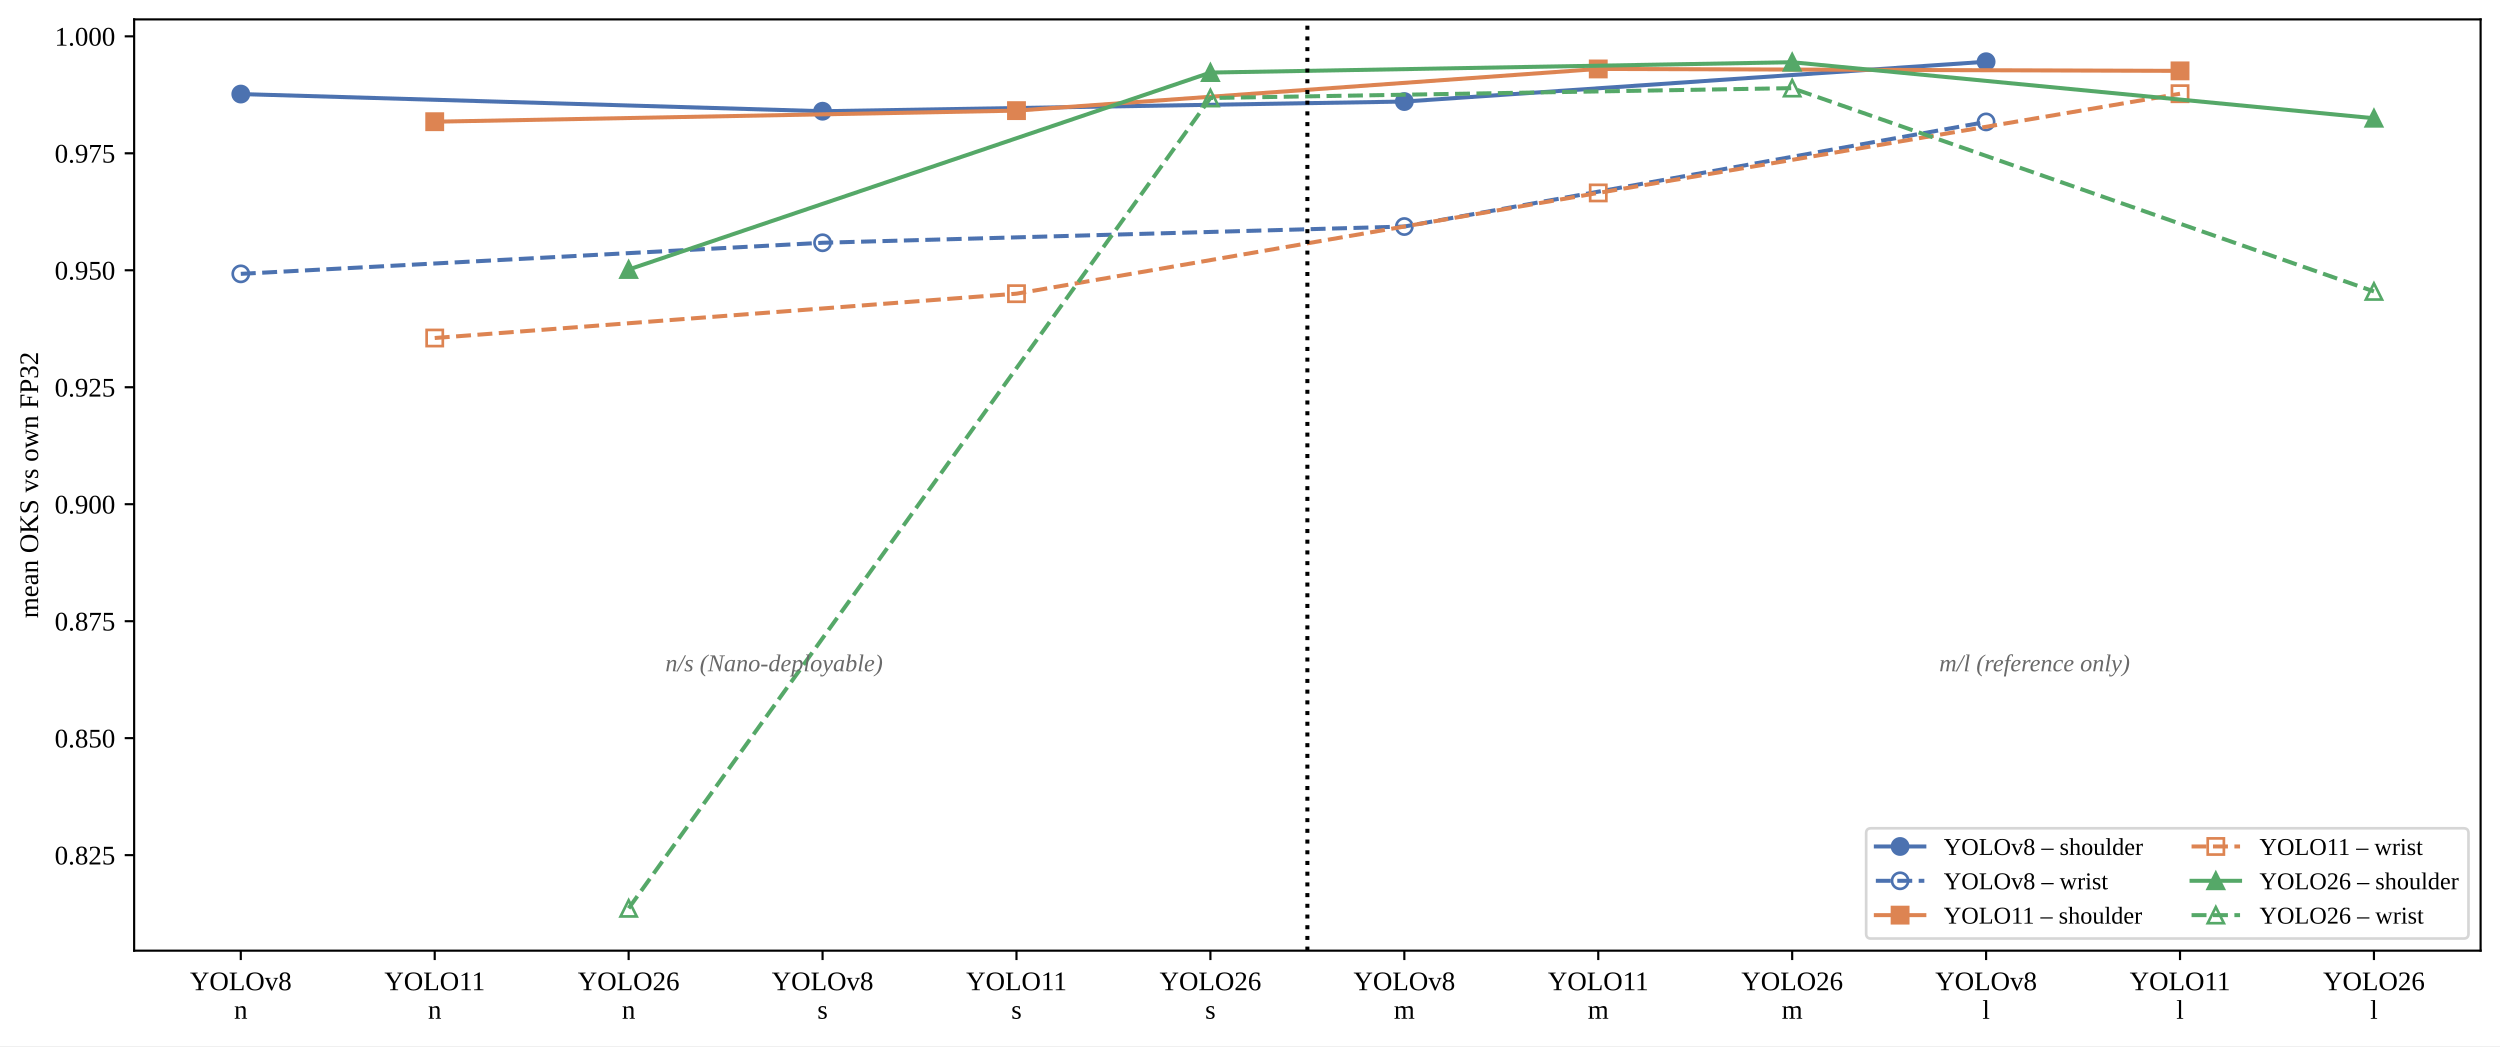
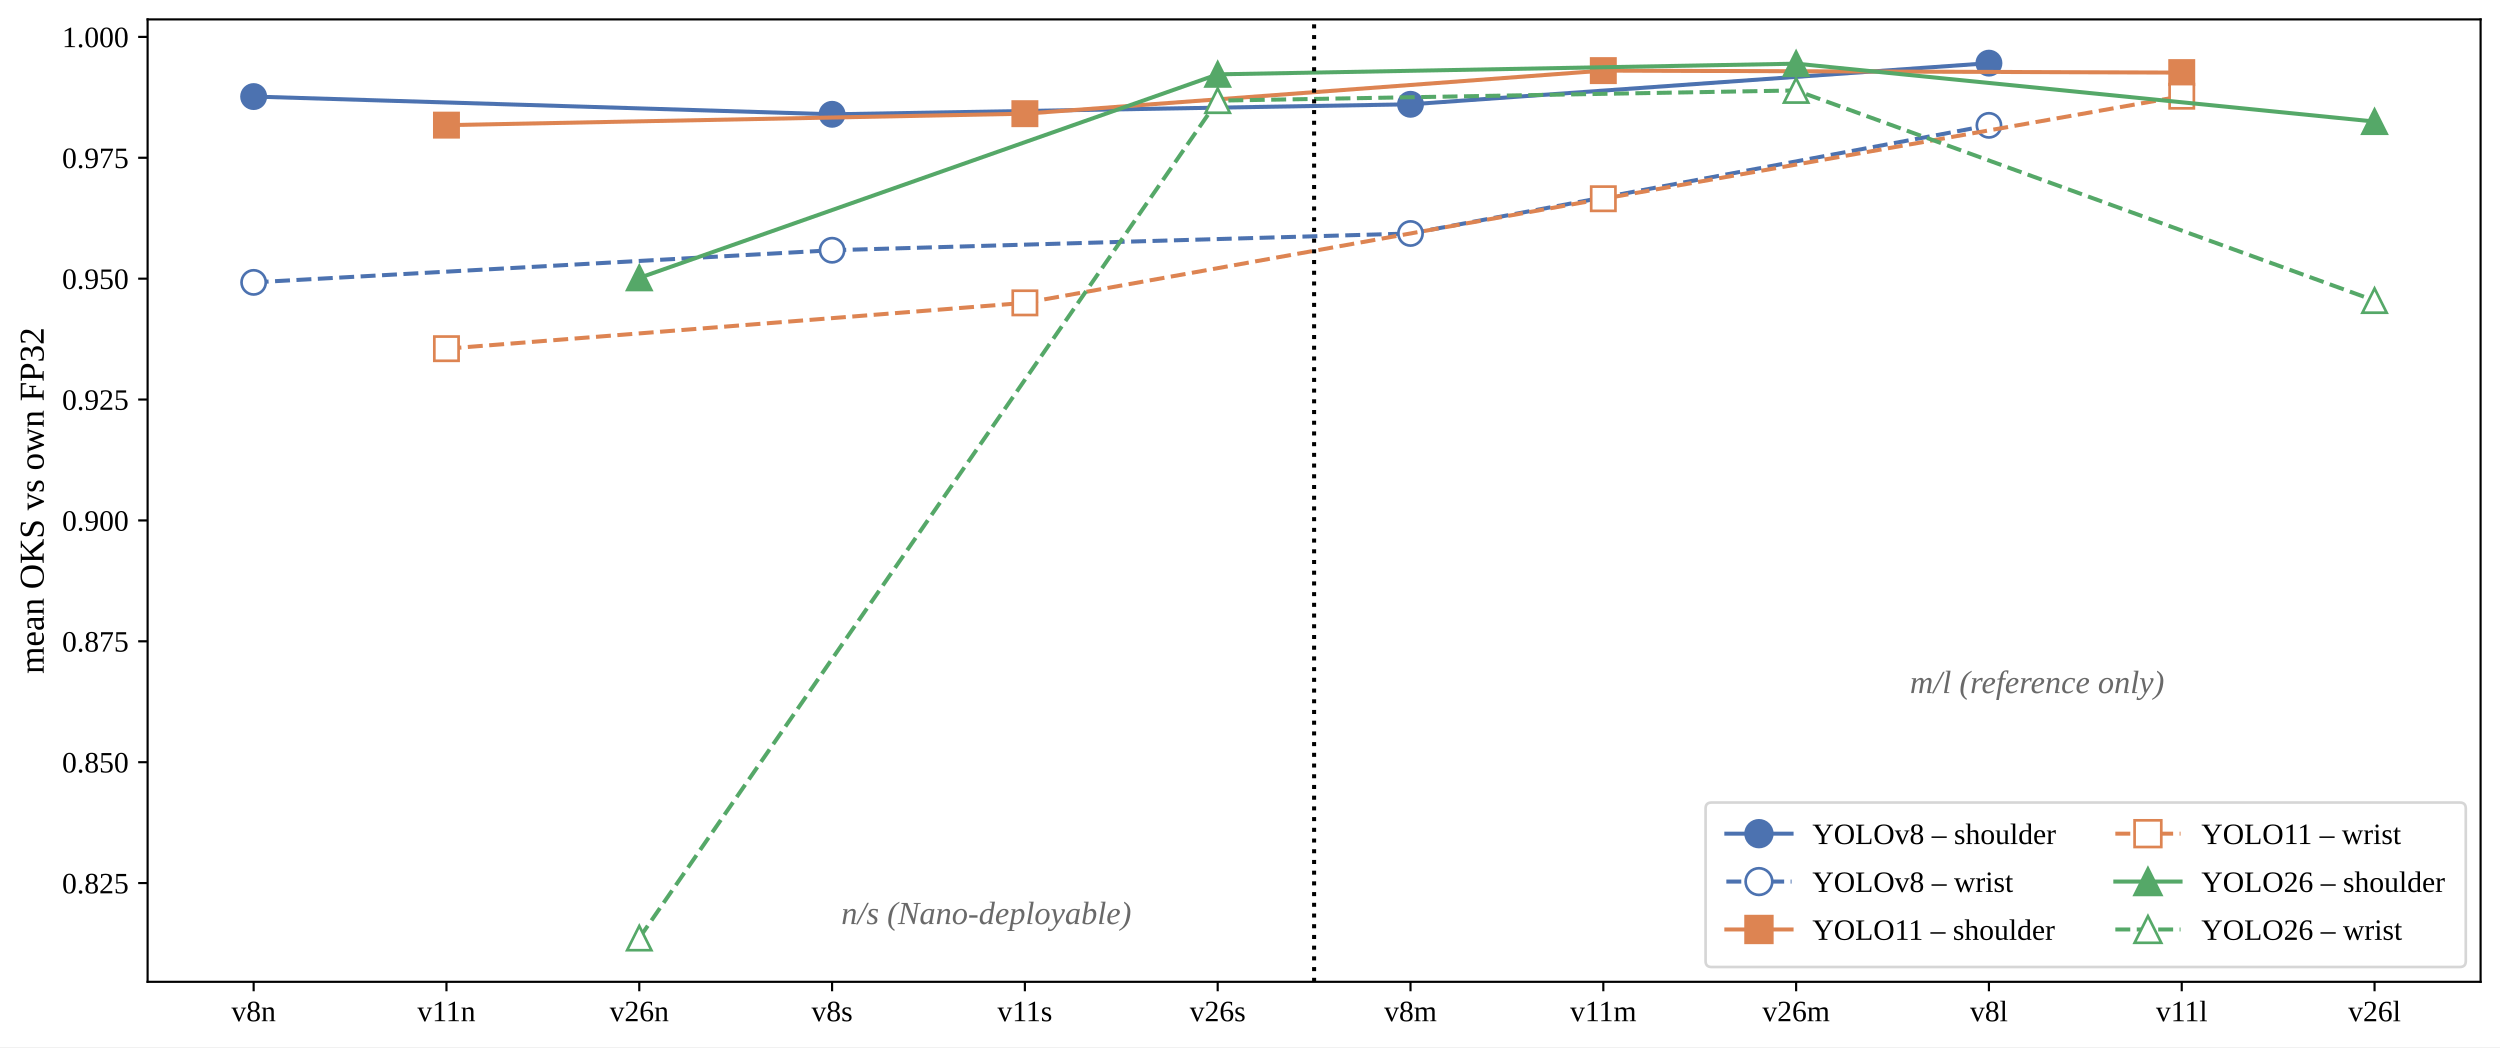
- <svg xmlns="http://www.w3.org/2000/svg" xmlns:xlink="http://www.w3.org/1999/xlink" width="927.994pt" height="388.277pt" viewBox="0 0 927.994 388.277" version="1.1">
+ <svg xmlns="http://www.w3.org/2000/svg" xmlns:xlink="http://www.w3.org/1999/xlink" width="927.63pt" height="388.518pt" viewBox="0 0 927.63 388.518" version="1.1">
  <defs>
    <style type="text/css">*{stroke-linejoin: round; stroke-linecap: butt}</style>
  </defs>
  <g id="figure_1">
    <g id="patch_1">
-       <path d="M 0 388.277  L 927.994 388.277  L 927.994 0  L 0 0  z " style="fill: #ffffff" />
+       <path d="M 0 388.518  L 927.63 388.518  L 927.63 0  L 0 0  z " style="fill: #ffffff" />
    </g>
    <g id="axes_1">
      <g id="patch_2">
-         <path d="M 49.792 352.886  L 920.794 352.886  L 920.794 7.2  L 49.792 7.2  z " style="fill: #ffffff" />
+         <path d="M 54.769 364.306  L 920.43 364.306  L 920.43 7.2  L 54.769 7.2  z " style="fill: #ffffff" />
      </g>
      <g id="matplotlib.axis_1">
        <g id="xtick_1">
          <g id="line2d_1">
            <defs>
-               <path id="mbd50eefbbc" d="M 0 0  L 0 3.5  " style="stroke: #000000; stroke-width: 0.8" />
+               <path id="m5d471b93d1" d="M 0 0  L 0 3.5  " style="stroke: #000000; stroke-width: 0.8" />
            </defs>
            <g>
-               <use xlink:href="#mbd50eefbbc" x="89.383" y="352.886" style="stroke: #000000; stroke-width: 0.8" />
+               <use xlink:href="#m5d471b93d1" x="94.118" y="364.306" style="stroke: #000000; stroke-width: 0.8" />
            </g>
          </g>
          <g id="text_1">
-             <text style="font-size: 10px; font-family: 'Times New Roman'" transform="translate(70.49607 367.5687)">YOLOv8</text>
-             <text style="font-size: 10px; font-family: 'Times New Roman'" transform="translate(86.88279 378.1595)">n</text>
+             <text style="font-size: 11px; font-family: 'Times New Roman'; text-anchor: middle" x="94.118" y="378.933" transform="rotate(-0 94.11755 378.9329)">v8n</text>
          </g>
        </g>
        <g id="xtick_2">
          <g id="line2d_2">
            <g>
-               <use xlink:href="#mbd50eefbbc" x="161.366" y="352.886" style="stroke: #000000; stroke-width: 0.8" />
+               <use xlink:href="#m5d471b93d1" x="165.66" y="364.306" style="stroke: #000000; stroke-width: 0.8" />
            </g>
          </g>
          <g id="text_2">
-             <text style="font-size: 10px; font-family: 'Times New Roman'" transform="translate(142.6648 367.5687)">YOLO11</text>
-             <text style="font-size: 10px; font-family: 'Times New Roman'" transform="translate(158.8664 378.1595)">n</text>
+             <text style="font-size: 11px; font-family: 'Times New Roman'; text-anchor: middle" x="165.66" y="378.933" transform="rotate(-0 165.6598 378.9329)">v11n</text>
          </g>
        </g>
        <g id="xtick_3">
          <g id="line2d_3">
            <g>
-               <use xlink:href="#mbd50eefbbc" x="233.35" y="352.886" style="stroke: #000000; stroke-width: 0.8" />
+               <use xlink:href="#m5d471b93d1" x="237.202" y="364.306" style="stroke: #000000; stroke-width: 0.8" />
            </g>
          </g>
          <g id="text_3">
-             <text style="font-size: 10px; font-family: 'Times New Roman'" transform="translate(214.4633 367.5687)">YOLO26</text>
-             <text style="font-size: 10px; font-family: 'Times New Roman'" transform="translate(230.85 378.1595)">n</text>
+             <text style="font-size: 11px; font-family: 'Times New Roman'; text-anchor: middle" x="237.202" y="378.933" transform="rotate(-0 237.202 378.9329)">v26n</text>
          </g>
        </g>
        <g id="xtick_4">
          <g id="line2d_4">
            <g>
-               <use xlink:href="#mbd50eefbbc" x="305.334" y="352.886" style="stroke: #000000; stroke-width: 0.8" />
+               <use xlink:href="#m5d471b93d1" x="308.744" y="364.306" style="stroke: #000000; stroke-width: 0.8" />
            </g>
          </g>
          <g id="text_4">
-             <text style="font-size: 10px; font-family: 'Times New Roman'" transform="translate(286.4469 367.5687)">YOLOv8</text>
-             <text style="font-size: 10px; font-family: 'Times New Roman'" transform="translate(303.3876 378.1595)">s</text>
+             <text style="font-size: 11px; font-family: 'Times New Roman'; text-anchor: middle" x="308.744" y="378.933" transform="rotate(-0 308.7442 378.9329)">v8s</text>
          </g>
        </g>
        <g id="xtick_5">
          <g id="line2d_5">
            <g>
-               <use xlink:href="#mbd50eefbbc" x="377.317" y="352.886" style="stroke: #000000; stroke-width: 0.8" />
+               <use xlink:href="#m5d471b93d1" x="380.286" y="364.306" style="stroke: #000000; stroke-width: 0.8" />
            </g>
          </g>
          <g id="text_5">
-             <text style="font-size: 10px; font-family: 'Times New Roman'" transform="translate(358.6157 367.5687)">YOLO11</text>
-             <text style="font-size: 10px; font-family: 'Times New Roman'" transform="translate(375.3712 378.1595)">s</text>
+             <text style="font-size: 11px; font-family: 'Times New Roman'; text-anchor: middle" x="380.286" y="378.933" transform="rotate(-0 380.2864 378.9329)">v11s</text>
          </g>
        </g>
        <g id="xtick_6">
          <g id="line2d_6">
            <g>
-               <use xlink:href="#mbd50eefbbc" x="449.301" y="352.886" style="stroke: #000000; stroke-width: 0.8" />
+               <use xlink:href="#m5d471b93d1" x="451.829" y="364.306" style="stroke: #000000; stroke-width: 0.8" />
            </g>
          </g>
          <g id="text_6">
-             <text style="font-size: 10px; font-family: 'Times New Roman'" transform="translate(430.4142 367.5687)">YOLO26</text>
-             <text style="font-size: 10px; font-family: 'Times New Roman'" transform="translate(447.3548 378.1595)">s</text>
+             <text style="font-size: 11px; font-family: 'Times New Roman'; text-anchor: middle" x="451.829" y="378.933" transform="rotate(-0 451.8286 378.9329)">v26s</text>
          </g>
        </g>
        <g id="xtick_7">
          <g id="line2d_7">
            <g>
-               <use xlink:href="#mbd50eefbbc" x="521.285" y="352.886" style="stroke: #000000; stroke-width: 0.8" />
+               <use xlink:href="#m5d471b93d1" x="523.371" y="364.306" style="stroke: #000000; stroke-width: 0.8" />
            </g>
          </g>
          <g id="text_7">
-             <text style="font-size: 10px; font-family: 'Times New Roman'" transform="translate(502.3978 367.5687)">YOLOv8</text>
-             <text style="font-size: 10px; font-family: 'Times New Roman'" transform="translate(517.3954 378.1595)">m</text>
+             <text style="font-size: 11px; font-family: 'Times New Roman'; text-anchor: middle" x="523.371" y="378.933" transform="rotate(-0 523.3708 378.9329)">v8m</text>
          </g>
        </g>
        <g id="xtick_8">
          <g id="line2d_8">
            <g>
-               <use xlink:href="#mbd50eefbbc" x="593.268" y="352.886" style="stroke: #000000; stroke-width: 0.8" />
+               <use xlink:href="#m5d471b93d1" x="594.913" y="364.306" style="stroke: #000000; stroke-width: 0.8" />
            </g>
          </g>
          <g id="text_8">
-             <text style="font-size: 10px; font-family: 'Times New Roman'" transform="translate(574.5666 367.5687)">YOLO11</text>
-             <text style="font-size: 10px; font-family: 'Times New Roman'" transform="translate(589.3791 378.1595)">m</text>
+             <text style="font-size: 11px; font-family: 'Times New Roman'; text-anchor: middle" x="594.913" y="378.933" transform="rotate(-0 594.913 378.9329)">v11m</text>
          </g>
        </g>
        <g id="xtick_9">
          <g id="line2d_9">
            <g>
-               <use xlink:href="#mbd50eefbbc" x="665.252" y="352.886" style="stroke: #000000; stroke-width: 0.8" />
+               <use xlink:href="#m5d471b93d1" x="666.455" y="364.306" style="stroke: #000000; stroke-width: 0.8" />
            </g>
          </g>
          <g id="text_9">
-             <text style="font-size: 10px; font-family: 'Times New Roman'" transform="translate(646.365 367.5687)">YOLO26</text>
-             <text style="font-size: 10px; font-family: 'Times New Roman'" transform="translate(661.3627 378.1595)">m</text>
+             <text style="font-size: 11px; font-family: 'Times New Roman'; text-anchor: middle" x="666.455" y="378.933" transform="rotate(-0 666.4552 378.9329)">v26m</text>
          </g>
        </g>
        <g id="xtick_10">
          <g id="line2d_10">
            <g>
-               <use xlink:href="#mbd50eefbbc" x="737.235" y="352.886" style="stroke: #000000; stroke-width: 0.8" />
+               <use xlink:href="#m5d471b93d1" x="737.997" y="364.306" style="stroke: #000000; stroke-width: 0.8" />
            </g>
          </g>
          <g id="text_10">
-             <text style="font-size: 10px; font-family: 'Times New Roman'" transform="translate(718.3486 367.5687)">YOLOv8</text>
-             <text style="font-size: 10px; font-family: 'Times New Roman'" transform="translate(735.8463 378.1696)">l</text>
+             <text style="font-size: 11px; font-family: 'Times New Roman'; text-anchor: middle" x="737.997" y="378.944" transform="rotate(-0 737.9974 378.9441)">v8l</text>
          </g>
        </g>
        <g id="xtick_11">
          <g id="line2d_11">
            <g>
-               <use xlink:href="#mbd50eefbbc" x="809.219" y="352.886" style="stroke: #000000; stroke-width: 0.8" />
+               <use xlink:href="#m5d471b93d1" x="809.54" y="364.306" style="stroke: #000000; stroke-width: 0.8" />
            </g>
          </g>
          <g id="text_11">
-             <text style="font-size: 10px; font-family: 'Times New Roman'" transform="translate(790.5174 367.5687)">YOLO11</text>
-             <text style="font-size: 10px; font-family: 'Times New Roman'" transform="translate(807.8299 378.1696)">l</text>
+             <text style="font-size: 11px; font-family: 'Times New Roman'; text-anchor: middle" x="809.54" y="378.944" transform="rotate(-0 809.5396 378.9441)">v11l</text>
          </g>
        </g>
        <g id="xtick_12">
          <g id="line2d_12">
            <g>
-               <use xlink:href="#mbd50eefbbc" x="881.203" y="352.886" style="stroke: #000000; stroke-width: 0.8" />
+               <use xlink:href="#m5d471b93d1" x="881.082" y="364.306" style="stroke: #000000; stroke-width: 0.8" />
            </g>
          </g>
          <g id="text_12">
-             <text style="font-size: 10px; font-family: 'Times New Roman'" transform="translate(862.3159 367.5687)">YOLO26</text>
-             <text style="font-size: 10px; font-family: 'Times New Roman'" transform="translate(879.8135 378.1696)">l</text>
+             <text style="font-size: 11px; font-family: 'Times New Roman'; text-anchor: middle" x="881.082" y="378.944" transform="rotate(-0 881.0818 378.9441)">v26l</text>
          </g>
        </g>
      </g>
      <g id="matplotlib.axis_2">
        <g id="ytick_1">
          <g id="line2d_13">
            <defs>
-               <path id="m57518fa5aa" d="M 0 0  L -3.5 0  " style="stroke: #000000; stroke-width: 0.8" />
+               <path id="m83f3cb6180" d="M 0 0  L -3.5 0  " style="stroke: #000000; stroke-width: 0.8" />
            </defs>
            <g>
-               <use xlink:href="#m57518fa5aa" x="49.792" y="317.419" style="stroke: #000000; stroke-width: 0.8" />
+               <use xlink:href="#m83f3cb6180" x="54.769" y="327.668" style="stroke: #000000; stroke-width: 0.8" />
            </g>
          </g>
          <g id="text_13">
-             <text style="font-size: 10px; font-family: 'Times New Roman'; text-anchor: end" x="42.792" y="320.886" transform="rotate(-0 42.7918 320.886)">0.825</text>
+             <text style="font-size: 11px; font-family: 'Times New Roman'; text-anchor: end" x="47.769" y="331.481" transform="rotate(-0 47.76934 331.4814)">0.825</text>
          </g>
        </g>
        <g id="ytick_2">
          <g id="line2d_14">
            <g>
-               <use xlink:href="#m57518fa5aa" x="49.792" y="273.999" style="stroke: #000000; stroke-width: 0.8" />
+               <use xlink:href="#m83f3cb6180" x="54.769" y="282.814" style="stroke: #000000; stroke-width: 0.8" />
            </g>
          </g>
          <g id="text_14">
-             <text style="font-size: 10px; font-family: 'Times New Roman'; text-anchor: end" x="42.792" y="277.466" transform="rotate(-0 42.7918 277.4662)">0.850</text>
+             <text style="font-size: 11px; font-family: 'Times New Roman'; text-anchor: end" x="47.769" y="286.627" transform="rotate(-0 47.76934 286.6271)">0.850</text>
          </g>
        </g>
        <g id="ytick_3">
          <g id="line2d_15">
            <g>
-               <use xlink:href="#m57518fa5aa" x="49.792" y="230.58" style="stroke: #000000; stroke-width: 0.8" />
+               <use xlink:href="#m83f3cb6180" x="54.769" y="237.959" style="stroke: #000000; stroke-width: 0.8" />
            </g>
          </g>
          <g id="text_15">
-             <text style="font-size: 10px; font-family: 'Times New Roman'; text-anchor: end" x="42.792" y="234.046" transform="rotate(-0 42.7918 234.0464)">0.875</text>
+             <text style="font-size: 11px; font-family: 'Times New Roman'; text-anchor: end" x="47.769" y="241.773" transform="rotate(-0 47.76934 241.7728)">0.875</text>
          </g>
        </g>
        <g id="ytick_4">
          <g id="line2d_16">
            <g>
-               <use xlink:href="#m57518fa5aa" x="49.792" y="187.16" style="stroke: #000000; stroke-width: 0.8" />
+               <use xlink:href="#m83f3cb6180" x="54.769" y="193.105" style="stroke: #000000; stroke-width: 0.8" />
            </g>
          </g>
          <g id="text_16">
-             <text style="font-size: 10px; font-family: 'Times New Roman'; text-anchor: end" x="42.792" y="190.627" transform="rotate(-0 42.7918 190.6265)">0.900</text>
+             <text style="font-size: 11px; font-family: 'Times New Roman'; text-anchor: end" x="47.769" y="196.919" transform="rotate(-0 47.76934 196.9185)">0.900</text>
          </g>
        </g>
        <g id="ytick_5">
          <g id="line2d_17">
            <g>
-               <use xlink:href="#m57518fa5aa" x="49.792" y="143.74" style="stroke: #000000; stroke-width: 0.8" />
+               <use xlink:href="#m83f3cb6180" x="54.769" y="148.251" style="stroke: #000000; stroke-width: 0.8" />
            </g>
          </g>
          <g id="text_17">
-             <text style="font-size: 10px; font-family: 'Times New Roman'; text-anchor: end" x="42.792" y="147.207" transform="rotate(-0 42.7918 147.2067)">0.925</text>
+             <text style="font-size: 11px; font-family: 'Times New Roman'; text-anchor: end" x="47.769" y="152.064" transform="rotate(-0 47.76934 152.0643)">0.925</text>
          </g>
        </g>
        <g id="ytick_6">
          <g id="line2d_18">
            <g>
-               <use xlink:href="#m57518fa5aa" x="49.792" y="100.32" style="stroke: #000000; stroke-width: 0.8" />
+               <use xlink:href="#m83f3cb6180" x="54.769" y="103.396" style="stroke: #000000; stroke-width: 0.8" />
            </g>
          </g>
          <g id="text_18">
-             <text style="font-size: 10px; font-family: 'Times New Roman'; text-anchor: end" x="42.792" y="103.787" transform="rotate(-0 42.7918 103.7869)">0.950</text>
+             <text style="font-size: 11px; font-family: 'Times New Roman'; text-anchor: end" x="47.769" y="107.21" transform="rotate(-0 47.76934 107.21)">0.950</text>
          </g>
        </g>
        <g id="ytick_7">
          <g id="line2d_19">
            <g>
-               <use xlink:href="#m57518fa5aa" x="49.792" y="56.9" style="stroke: #000000; stroke-width: 0.8" />
+               <use xlink:href="#m83f3cb6180" x="54.769" y="58.542" style="stroke: #000000; stroke-width: 0.8" />
            </g>
          </g>
          <g id="text_19">
-             <text style="font-size: 10px; font-family: 'Times New Roman'; text-anchor: end" x="42.792" y="60.367" transform="rotate(-0 42.7918 60.36704)">0.975</text>
+             <text style="font-size: 11px; font-family: 'Times New Roman'; text-anchor: end" x="47.769" y="62.356" transform="rotate(-0 47.76934 62.35567)">0.975</text>
          </g>
        </g>
        <g id="ytick_8">
          <g id="line2d_20">
            <g>
-               <use xlink:href="#m57518fa5aa" x="49.792" y="13.48" style="stroke: #000000; stroke-width: 0.8" />
+               <use xlink:href="#m83f3cb6180" x="54.769" y="13.688" style="stroke: #000000; stroke-width: 0.8" />
            </g>
          </g>
          <g id="text_20">
-             <text style="font-size: 10px; font-family: 'Times New Roman'; text-anchor: end" x="42.792" y="16.947" transform="rotate(-0 42.7918 16.94722)">1.000</text>
+             <text style="font-size: 11px; font-family: 'Times New Roman'; text-anchor: end" x="47.769" y="17.501" transform="rotate(-0 47.76934 17.50138)">1.000</text>
          </g>
        </g>
        <g id="text_21">
-           <text style="font-size: 10px; font-family: 'Times New Roman'; text-anchor: middle" x="14.134" y="180.043" transform="rotate(-90 14.13359 180.0428)">mean OKS vs own FP32</text>
+           <text style="font-size: 13px; font-family: 'Times New Roman'; text-anchor: middle" x="16.214" y="185.753" transform="rotate(-90 16.21367 185.753)">mean OKS vs own FP32</text>
        </g>
      </g>
      <g id="line2d_21">
-         <path d="M 89.383 34.916  L 305.334 41.286  L 521.285 37.693  L 737.235 22.913  " clip-path="url(#pde99f6e2b1)" style="fill: none; stroke: #4c72b0; stroke-width: 1.5; stroke-linecap: square" />
-         <defs>
-           <path id="mba13711497" d="M 0 3  C 0.796 3 1.559 2.684 2.121 2.121  C 2.684 1.559 3 0.796 3 0  C 3 -0.796 2.684 -1.559 2.121 -2.121  C 1.559 -2.684 0.796 -3 0 -3  C -0.796 -3 -1.559 -2.684 -2.121 -2.121  C -2.684 -1.559 -3 -0.796 -3 0  C -3 0.796 -2.684 1.559 -2.121 2.121  C -1.559 2.684 -0.796 3 0 3  z " style="stroke: #4c72b0" />
-         </defs>
-         <g clip-path="url(#pde99f6e2b1)">
-           <use xlink:href="#mba13711497" x="89.383" y="34.916" style="fill: #4c72b0; stroke: #4c72b0" />
-           <use xlink:href="#mba13711497" x="305.334" y="41.286" style="fill: #4c72b0; stroke: #4c72b0" />
-           <use xlink:href="#mba13711497" x="521.285" y="37.693" style="fill: #4c72b0; stroke: #4c72b0" />
-           <use xlink:href="#mba13711497" x="737.235" y="22.913" style="fill: #4c72b0; stroke: #4c72b0" />
+         <path d="M 94.118 35.832  L 308.744 42.412  L 523.371 38.701  L 737.997 23.432  " clip-path="url(#p414cfa448c)" style="fill: none; stroke: #4c72b0; stroke-width: 1.5; stroke-linecap: square" />
+         <defs>
+           <path id="m6c4f47b0da" d="M 0 4.5  C 1.193 4.5 2.338 4.026 3.182 3.182  C 4.026 2.338 4.5 1.193 4.5 0  C 4.5 -1.193 4.026 -2.338 3.182 -3.182  C 2.338 -4.026 1.193 -4.5 0 -4.5  C -1.193 -4.5 -2.338 -4.026 -3.182 -3.182  C -4.026 -2.338 -4.5 -1.193 -4.5 0  C -4.5 1.193 -4.026 2.338 -3.182 3.182  C -2.338 4.026 -1.193 4.5 0 4.5  z " style="stroke: #4c72b0" />
+         </defs>
+         <g clip-path="url(#p414cfa448c)">
+           <use xlink:href="#m6c4f47b0da" x="94.118" y="35.832" style="fill: #4c72b0; stroke: #4c72b0" />
+           <use xlink:href="#m6c4f47b0da" x="308.744" y="42.412" style="fill: #4c72b0; stroke: #4c72b0" />
+           <use xlink:href="#m6c4f47b0da" x="523.371" y="38.701" style="fill: #4c72b0; stroke: #4c72b0" />
+           <use xlink:href="#m6c4f47b0da" x="737.997" y="23.432" style="fill: #4c72b0; stroke: #4c72b0" />
        </g>
      </g>
      <g id="line2d_22">
-         <path d="M 89.383 101.654  L 305.334 90.115  L 521.285 84.091  L 737.235 45.254  " clip-path="url(#pde99f6e2b1)" style="fill: none; stroke-dasharray: 5.55,2.4; stroke-dashoffset: 0; stroke: #4c72b0; stroke-width: 1.5" />
-         <defs>
-           <path id="m601c97e837" d="M 0 3  C 0.796 3 1.559 2.684 2.121 2.121  C 2.684 1.559 3 0.796 3 0  C 3 -0.796 2.684 -1.559 2.121 -2.121  C 1.559 -2.684 0.796 -3 0 -3  C -0.796 -3 -1.559 -2.684 -2.121 -2.121  C -2.684 -1.559 -3 -0.796 -3 0  C -3 0.796 -2.684 1.559 -2.121 2.121  C -1.559 2.684 -0.796 3 0 3  z " style="stroke: #4c72b0" />
-         </defs>
-         <g clip-path="url(#pde99f6e2b1)">
-           <use xlink:href="#m601c97e837" x="89.383" y="101.654" style="fill-opacity: 0; stroke: #4c72b0" />
-           <use xlink:href="#m601c97e837" x="305.334" y="90.115" style="fill-opacity: 0; stroke: #4c72b0" />
-           <use xlink:href="#m601c97e837" x="521.285" y="84.091" style="fill-opacity: 0; stroke: #4c72b0" />
-           <use xlink:href="#m601c97e837" x="737.235" y="45.254" style="fill-opacity: 0; stroke: #4c72b0" />
+         <path d="M 94.118 104.775  L 308.744 92.854  L 523.371 86.631  L 737.997 46.511  " clip-path="url(#p414cfa448c)" style="fill: none; stroke-dasharray: 5.55,2.4; stroke-dashoffset: 0; stroke: #4c72b0; stroke-width: 1.5" />
+         <defs>
+           <path id="m74371658a6" d="M 0 4.5  C 1.193 4.5 2.338 4.026 3.182 3.182  C 4.026 2.338 4.5 1.193 4.5 0  C 4.5 -1.193 4.026 -2.338 3.182 -3.182  C 2.338 -4.026 1.193 -4.5 0 -4.5  C -1.193 -4.5 -2.338 -4.026 -3.182 -3.182  C -4.026 -2.338 -4.5 -1.193 -4.5 0  C -4.5 1.193 -4.026 2.338 -3.182 3.182  C -2.338 4.026 -1.193 4.5 0 4.5  z " style="stroke: #4c72b0" />
+         </defs>
+         <g clip-path="url(#p414cfa448c)">
+           <use xlink:href="#m74371658a6" x="94.118" y="104.775" style="fill: #ffffff; stroke: #4c72b0" />
+           <use xlink:href="#m74371658a6" x="308.744" y="92.854" style="fill: #ffffff; stroke: #4c72b0" />
+           <use xlink:href="#m74371658a6" x="523.371" y="86.631" style="fill: #ffffff; stroke: #4c72b0" />
+           <use xlink:href="#m74371658a6" x="737.997" y="46.511" style="fill: #ffffff; stroke: #4c72b0" />
        </g>
      </g>
      <g id="line2d_23">
-         <path d="M 161.366 45.176  L 377.317 41.064  L 593.268 25.594  L 809.219 26.308  " clip-path="url(#pde99f6e2b1)" style="fill: none; stroke: #dd8452; stroke-width: 1.5; stroke-linecap: square" />
-         <defs>
-           <path id="m6f24f73b68" d="M -3 3  L 3 3  L 3 -3  L -3 -3  z " style="stroke: #dd8452; stroke-linejoin: miter" />
-         </defs>
-         <g clip-path="url(#pde99f6e2b1)">
-           <use xlink:href="#m6f24f73b68" x="161.366" y="45.176" style="fill: #dd8452; stroke: #dd8452; stroke-linejoin: miter" />
-           <use xlink:href="#m6f24f73b68" x="377.317" y="41.064" style="fill: #dd8452; stroke: #dd8452; stroke-linejoin: miter" />
-           <use xlink:href="#m6f24f73b68" x="593.268" y="25.594" style="fill: #dd8452; stroke: #dd8452; stroke-linejoin: miter" />
-           <use xlink:href="#m6f24f73b68" x="809.219" y="26.308" style="fill: #dd8452; stroke: #dd8452; stroke-linejoin: miter" />
+         <path d="M 165.66 46.431  L 380.286 42.182  L 594.913 26.201  L 809.54 26.939  " clip-path="url(#p414cfa448c)" style="fill: none; stroke: #dd8452; stroke-width: 1.5; stroke-linecap: square" />
+         <defs>
+           <path id="mfb4ff934a0" d="M -4.5 4.5  L 4.5 4.5  L 4.5 -4.5  L -4.5 -4.5  z " style="stroke: #dd8452; stroke-linejoin: miter" />
+         </defs>
+         <g clip-path="url(#p414cfa448c)">
+           <use xlink:href="#mfb4ff934a0" x="165.66" y="46.431" style="fill: #dd8452; stroke: #dd8452; stroke-linejoin: miter" />
+           <use xlink:href="#mfb4ff934a0" x="380.286" y="42.182" style="fill: #dd8452; stroke: #dd8452; stroke-linejoin: miter" />
+           <use xlink:href="#mfb4ff934a0" x="594.913" y="26.201" style="fill: #dd8452; stroke: #dd8452; stroke-linejoin: miter" />
+           <use xlink:href="#mfb4ff934a0" x="809.54" y="26.939" style="fill: #dd8452; stroke: #dd8452; stroke-linejoin: miter" />
        </g>
      </g>
      <g id="line2d_24">
-         <path d="M 161.366 125.471  L 377.317 109.017  L 593.268 71.614  L 809.219 34.784  " clip-path="url(#pde99f6e2b1)" style="fill: none; stroke-dasharray: 5.55,2.4; stroke-dashoffset: 0; stroke: #dd8452; stroke-width: 1.5" />
-         <defs>
-           <path id="m26c926c138" d="M -3 3  L 3 3  L 3 -3  L -3 -3  z " style="stroke: #dd8452; stroke-linejoin: miter" />
-         </defs>
-         <g clip-path="url(#pde99f6e2b1)">
-           <use xlink:href="#m26c926c138" x="161.366" y="125.471" style="fill-opacity: 0; stroke: #dd8452; stroke-linejoin: miter" />
-           <use xlink:href="#m26c926c138" x="377.317" y="109.017" style="fill-opacity: 0; stroke: #dd8452; stroke-linejoin: miter" />
-           <use xlink:href="#m26c926c138" x="593.268" y="71.614" style="fill-opacity: 0; stroke: #dd8452; stroke-linejoin: miter" />
-           <use xlink:href="#m26c926c138" x="809.219" y="34.784" style="fill-opacity: 0; stroke: #dd8452; stroke-linejoin: miter" />
+         <path d="M 165.66 129.379  L 380.286 112.381  L 594.913 73.742  L 809.54 35.695  " clip-path="url(#p414cfa448c)" style="fill: none; stroke-dasharray: 5.55,2.4; stroke-dashoffset: 0; stroke: #dd8452; stroke-width: 1.5" />
+         <defs>
+           <path id="m794d69d7c5" d="M -4.5 4.5  L 4.5 4.5  L 4.5 -4.5  L -4.5 -4.5  z " style="stroke: #dd8452; stroke-linejoin: miter" />
+         </defs>
+         <g clip-path="url(#p414cfa448c)">
+           <use xlink:href="#m794d69d7c5" x="165.66" y="129.379" style="fill: #ffffff; stroke: #dd8452; stroke-linejoin: miter" />
+           <use xlink:href="#m794d69d7c5" x="380.286" y="112.381" style="fill: #ffffff; stroke: #dd8452; stroke-linejoin: miter" />
+           <use xlink:href="#m794d69d7c5" x="594.913" y="73.742" style="fill: #ffffff; stroke: #dd8452; stroke-linejoin: miter" />
+           <use xlink:href="#m794d69d7c5" x="809.54" y="35.695" style="fill: #ffffff; stroke: #dd8452; stroke-linejoin: miter" />
        </g>
      </g>
      <g id="line2d_25">
-         <path d="M 233.35 100.043  L 449.301 26.935  L 665.252 23.1  L 881.203 43.9  " clip-path="url(#pde99f6e2b1)" style="fill: none; stroke: #55a868; stroke-width: 1.5; stroke-linecap: square" />
-         <defs>
-           <path id="m31afdd83c0" d="M 0 -3  L -3 3  L 3 3  z " style="stroke: #55a868; stroke-linejoin: miter" />
-         </defs>
-         <g clip-path="url(#pde99f6e2b1)">
-           <use xlink:href="#m31afdd83c0" x="233.35" y="100.043" style="fill: #55a868; stroke: #55a868; stroke-linejoin: miter" />
-           <use xlink:href="#m31afdd83c0" x="449.301" y="26.935" style="fill: #55a868; stroke: #55a868; stroke-linejoin: miter" />
-           <use xlink:href="#m31afdd83c0" x="665.252" y="23.1" style="fill: #55a868; stroke: #55a868; stroke-linejoin: miter" />
-           <use xlink:href="#m31afdd83c0" x="881.203" y="43.9" style="fill: #55a868; stroke: #55a868; stroke-linejoin: miter" />
+         <path d="M 237.202 103.11  L 451.829 27.587  L 666.455 23.625  L 881.082 45.113  " clip-path="url(#p414cfa448c)" style="fill: none; stroke: #55a868; stroke-width: 1.5; stroke-linecap: square" />
+         <defs>
+           <path id="m9a87b30d81" d="M 0 -4.5  L -4.5 4.5  L 4.5 4.5  z " style="stroke: #55a868; stroke-linejoin: miter" />
+         </defs>
+         <g clip-path="url(#p414cfa448c)">
+           <use xlink:href="#m9a87b30d81" x="237.202" y="103.11" style="fill: #55a868; stroke: #55a868; stroke-linejoin: miter" />
+           <use xlink:href="#m9a87b30d81" x="451.829" y="27.587" style="fill: #55a868; stroke: #55a868; stroke-linejoin: miter" />
+           <use xlink:href="#m9a87b30d81" x="666.455" y="23.625" style="fill: #55a868; stroke: #55a868; stroke-linejoin: miter" />
+           <use xlink:href="#m9a87b30d81" x="881.082" y="45.113" style="fill: #55a868; stroke: #55a868; stroke-linejoin: miter" />
        </g>
      </g>
      <g id="line2d_26">
-         <path d="M 233.35 337.173  L 449.301 36.38  L 665.252 32.716  L 881.203 108.19  " clip-path="url(#pde99f6e2b1)" style="fill: none; stroke-dasharray: 5.55,2.4; stroke-dashoffset: 0; stroke: #55a868; stroke-width: 1.5" />
-         <defs>
-           <path id="m7ddca07e22" d="M 0 -3  L -3 3  L 3 3  z " style="stroke: #55a868; stroke-linejoin: miter" />
-         </defs>
-         <g clip-path="url(#pde99f6e2b1)">
-           <use xlink:href="#m7ddca07e22" x="233.35" y="337.173" style="fill-opacity: 0; stroke: #55a868; stroke-linejoin: miter" />
-           <use xlink:href="#m7ddca07e22" x="449.301" y="36.38" style="fill-opacity: 0; stroke: #55a868; stroke-linejoin: miter" />
-           <use xlink:href="#m7ddca07e22" x="665.252" y="32.716" style="fill-opacity: 0; stroke: #55a868; stroke-linejoin: miter" />
-           <use xlink:href="#m7ddca07e22" x="881.203" y="108.19" style="fill-opacity: 0; stroke: #55a868; stroke-linejoin: miter" />
+         <path d="M 237.202 348.074  L 451.829 37.344  L 666.455 33.559  L 881.082 111.527  " clip-path="url(#p414cfa448c)" style="fill: none; stroke-dasharray: 5.55,2.4; stroke-dashoffset: 0; stroke: #55a868; stroke-width: 1.5" />
+         <defs>
+           <path id="m0e4235ad07" d="M 0 -4.5  L -4.5 4.5  L 4.5 4.5  z " style="stroke: #55a868; stroke-linejoin: miter" />
+         </defs>
+         <g clip-path="url(#p414cfa448c)">
+           <use xlink:href="#m0e4235ad07" x="237.202" y="348.074" style="fill: #ffffff; stroke: #55a868; stroke-linejoin: miter" />
+           <use xlink:href="#m0e4235ad07" x="451.829" y="37.344" style="fill: #ffffff; stroke: #55a868; stroke-linejoin: miter" />
+           <use xlink:href="#m0e4235ad07" x="666.455" y="33.559" style="fill: #ffffff; stroke: #55a868; stroke-linejoin: miter" />
+           <use xlink:href="#m0e4235ad07" x="881.082" y="111.527" style="fill: #ffffff; stroke: #55a868; stroke-linejoin: miter" />
        </g>
      </g>
      <g id="line2d_27">
-         <path d="M 485.293 352.886  L 485.293 7.2  " clip-path="url(#pde99f6e2b1)" style="fill: none; stroke-dasharray: 1.5,2.475; stroke-dashoffset: 0; stroke: #000000; stroke-width: 1.5" />
+         <path d="M 487.6 364.306  L 487.6 7.2  " clip-path="url(#p414cfa448c)" style="fill: none; stroke-dasharray: 1.5,2.475; stroke-dashoffset: 0; stroke: #000000; stroke-width: 1.5" />
      </g>
      <g id="patch_3">
-         <path d="M 49.792 352.886  L 49.792 7.2  " style="fill: none; stroke: #000000; stroke-width: 0.8; stroke-linejoin: miter; stroke-linecap: square" />
+         <path d="M 54.769 364.306  L 54.769 7.2  " style="fill: none; stroke: #000000; stroke-width: 0.8; stroke-linejoin: miter; stroke-linecap: square" />
      </g>
      <g id="patch_4">
-         <path d="M 920.794 352.886  L 920.794 7.2  " style="fill: none; stroke: #000000; stroke-width: 0.8; stroke-linejoin: miter; stroke-linecap: square" />
+         <path d="M 920.43 364.306  L 920.43 7.2  " style="fill: none; stroke: #000000; stroke-width: 0.8; stroke-linejoin: miter; stroke-linecap: square" />
      </g>
      <g id="patch_5">
-         <path d="M 49.792 352.886  L 920.794 352.886  " style="fill: none; stroke: #000000; stroke-width: 0.8; stroke-linejoin: miter; stroke-linecap: square" />
+         <path d="M 54.769 364.306  L 920.43 364.306  " style="fill: none; stroke: #000000; stroke-width: 0.8; stroke-linejoin: miter; stroke-linecap: square" />
      </g>
      <g id="patch_6">
-         <path d="M 49.792 7.2  L 920.794 7.2  " style="fill: none; stroke: #000000; stroke-width: 0.8; stroke-linejoin: miter; stroke-linecap: square" />
+         <path d="M 54.769 7.2  L 920.43 7.2  " style="fill: none; stroke: #000000; stroke-width: 0.8; stroke-linejoin: miter; stroke-linecap: square" />
      </g>
      <g id="text_22">
-         <text style="font-style: italic; font-size: 9px; font-family: 'Times New Roman'; text-anchor: middle; fill: #696969" x="287.338" y="249.18" transform="rotate(-0 287.3377 249.1799)">n/s (Nano-deployable)</text>
+         <text style="font-style: italic; font-size: 12px; font-family: 'Times New Roman'; text-anchor: middle; fill: #696969" x="365.978" y="342.88" transform="rotate(-0 365.9779 342.8796)">n/s (Nano-deployable)</text>
      </g>
      <g id="text_23">
-         <text style="font-style: italic; font-size: 9px; font-family: 'Times New Roman'; text-anchor: middle; fill: #696969" x="755.231" y="249.18" transform="rotate(-0 755.2313 249.1799)">m/l (reference only)</text>
+         <text style="font-style: italic; font-size: 12px; font-family: 'Times New Roman'; text-anchor: middle; fill: #696969" x="755.883" y="257.174" transform="rotate(-0 755.8829 257.1742)">m/l (reference only)</text>
      </g>
      <g id="legend_1">
        <g id="patch_7">
-           <path d="M 694.511 348.386  L 914.494 348.386  Q 916.294 348.386 916.294 346.586  L 916.294 309.258  Q 916.294 307.458 914.494 307.458  L 694.511 307.458  Q 692.711 307.458 692.711 309.258  L 692.711 346.586  Q 692.711 348.386 694.511 348.386  z " style="fill: #ffffff; opacity: 0.8; stroke: #cccccc; stroke-linejoin: miter" />
+           <path d="M 635.062 358.806  L 912.73 358.806  Q 914.93 358.806 914.93 356.606  L 914.93 299.984  Q 914.93 297.784 912.73 297.784  L 635.062 297.784  Q 632.862 297.784 632.862 299.984  L 632.862 356.606  Q 632.862 358.806 635.062 358.806  z " style="fill: #ffffff; opacity: 0.8; stroke: #cccccc; stroke-linejoin: miter" />
        </g>
        <g id="line2d_28">
-           <path d="M 696.311 314.208  L 705.311 314.208  L 714.311 314.208  " style="fill: none; stroke: #4c72b0; stroke-width: 1.5; stroke-linecap: square" />
-           <g>
-             <use xlink:href="#mba13711497" x="705.311" y="314.208" style="fill: #4c72b0; stroke: #4c72b0" />
+           <path d="M 640.562 309.334  L 652.663 309.334  L 664.763 309.334  " style="fill: none; stroke: #4c72b0; stroke-width: 1.5; stroke-linecap: square" />
+           <defs>
+             <path id="me724612353" d="M 0 4.95  C 1.313 4.95 2.572 4.428 3.5 3.5  C 4.428 2.572 4.95 1.313 4.95 0  C 4.95 -1.313 4.428 -2.572 3.5 -3.5  C 2.572 -4.428 1.313 -4.95 0 -4.95  C -1.313 -4.95 -2.572 -4.428 -3.5 -3.5  C -4.428 -2.572 -4.95 -1.313 -4.95 0  C -4.95 1.313 -4.428 2.572 -3.5 3.5  C -2.572 4.428 -1.313 4.95 0 4.95  z " style="stroke: #4c72b0" />
+           </defs>
+           <g>
+             <use xlink:href="#me724612353" x="652.663" y="309.334" style="fill: #4c72b0; stroke: #4c72b0" />
          </g>
        </g>
        <g id="text_24">
-           <text style="font-size: 9px; font-family: 'Times New Roman'; text-anchor: start" x="721.511" y="317.358" transform="rotate(-0 721.5111 317.3584)">YOLOv8 – shoulder</text>
+           <text style="font-size: 11px; font-family: 'Times New Roman'; text-anchor: start" x="672.462" y="313.184" transform="rotate(-0 672.4625 313.1839)">YOLOv8 – shoulder</text>
        </g>
        <g id="line2d_29">
-           <path d="M 696.311 326.951  L 705.311 326.951  L 714.311 326.951  " style="fill: none; stroke-dasharray: 5.55,2.4; stroke-dashoffset: 0; stroke: #4c72b0; stroke-width: 1.5" />
-           <g>
-             <use xlink:href="#m601c97e837" x="705.311" y="326.951" style="fill-opacity: 0; stroke: #4c72b0" />
+           <path d="M 640.562 327.108  L 652.663 327.108  L 664.763 327.108  " style="fill: none; stroke-dasharray: 5.55,2.4; stroke-dashoffset: 0; stroke: #4c72b0; stroke-width: 1.5" />
+           <defs>
+             <path id="m0b2f3ccffc" d="M 0 4.95  C 1.313 4.95 2.572 4.428 3.5 3.5  C 4.428 2.572 4.95 1.313 4.95 0  C 4.95 -1.313 4.428 -2.572 3.5 -3.5  C 2.572 -4.428 1.313 -4.95 0 -4.95  C -1.313 -4.95 -2.572 -4.428 -3.5 -3.5  C -4.428 -2.572 -4.95 -1.313 -4.95 0  C -4.95 1.313 -4.428 2.572 -3.5 3.5  C -2.572 4.428 -1.313 4.95 0 4.95  z " style="stroke: #4c72b0" />
+           </defs>
+           <g>
+             <use xlink:href="#m0b2f3ccffc" x="652.663" y="327.108" style="fill: #ffffff; stroke: #4c72b0" />
          </g>
        </g>
        <g id="text_25">
-           <text style="font-size: 9px; font-family: 'Times New Roman'; text-anchor: start" x="721.511" y="330.101" transform="rotate(-0 721.5111 330.1008)">YOLOv8 – wrist</text>
+           <text style="font-size: 11px; font-family: 'Times New Roman'; text-anchor: start" x="672.462" y="330.958" transform="rotate(-0 672.4625 330.9579)">YOLOv8 – wrist</text>
        </g>
        <g id="line2d_30">
-           <path d="M 696.311 339.693  L 705.311 339.693  L 714.311 339.693  " style="fill: none; stroke: #dd8452; stroke-width: 1.5; stroke-linecap: square" />
-           <g>
-             <use xlink:href="#m6f24f73b68" x="705.311" y="339.693" style="fill: #dd8452; stroke: #dd8452; stroke-linejoin: miter" />
+           <path d="M 640.562 344.882  L 652.663 344.882  L 664.763 344.882  " style="fill: none; stroke: #dd8452; stroke-width: 1.5; stroke-linecap: square" />
+           <defs>
+             <path id="m54855010b0" d="M -4.95 4.95  L 4.95 4.95  L 4.95 -4.95  L -4.95 -4.95  z " style="stroke: #dd8452; stroke-linejoin: miter" />
+           </defs>
+           <g>
+             <use xlink:href="#m54855010b0" x="652.663" y="344.882" style="fill: #dd8452; stroke: #dd8452; stroke-linejoin: miter" />
          </g>
        </g>
        <g id="text_26">
-           <text style="font-size: 9px; font-family: 'Times New Roman'; text-anchor: start" x="721.511" y="342.843" transform="rotate(-0 721.5111 342.8432)">YOLO11 – shoulder</text>
+           <text style="font-size: 11px; font-family: 'Times New Roman'; text-anchor: start" x="672.462" y="348.732" transform="rotate(-0 672.4625 348.732)">YOLO11 – shoulder</text>
        </g>
        <g id="line2d_31">
-           <path d="M 813.502 314.208  L 822.502 314.208  L 831.502 314.208  " style="fill: none; stroke-dasharray: 5.55,2.4; stroke-dashoffset: 0; stroke: #dd8452; stroke-width: 1.5" />
-           <g>
-             <use xlink:href="#m26c926c138" x="822.502" y="314.208" style="fill-opacity: 0; stroke: #dd8452; stroke-linejoin: miter" />
+           <path d="M 784.896 309.334  L 796.996 309.334  L 809.096 309.334  " style="fill: none; stroke-dasharray: 5.55,2.4; stroke-dashoffset: 0; stroke: #dd8452; stroke-width: 1.5" />
+           <defs>
+             <path id="md99e104258" d="M -4.95 4.95  L 4.95 4.95  L 4.95 -4.95  L -4.95 -4.95  z " style="stroke: #dd8452; stroke-linejoin: miter" />
+           </defs>
+           <g>
+             <use xlink:href="#md99e104258" x="796.996" y="309.334" style="fill: #ffffff; stroke: #dd8452; stroke-linejoin: miter" />
          </g>
        </g>
        <g id="text_27">
-           <text style="font-size: 9px; font-family: 'Times New Roman'; text-anchor: start" x="838.702" y="317.358" transform="rotate(-0 838.7023 317.3584)">YOLO11 – wrist</text>
+           <text style="font-size: 11px; font-family: 'Times New Roman'; text-anchor: start" x="816.796" y="313.184" transform="rotate(-0 816.7962 313.1839)">YOLO11 – wrist</text>
        </g>
        <g id="line2d_32">
-           <path d="M 813.502 326.951  L 822.502 326.951  L 831.502 326.951  " style="fill: none; stroke: #55a868; stroke-width: 1.5; stroke-linecap: square" />
-           <g>
-             <use xlink:href="#m31afdd83c0" x="822.502" y="326.951" style="fill: #55a868; stroke: #55a868; stroke-linejoin: miter" />
+           <path d="M 784.896 327.108  L 796.996 327.108  L 809.096 327.108  " style="fill: none; stroke: #55a868; stroke-width: 1.5; stroke-linecap: square" />
+           <defs>
+             <path id="m1fd38d299e" d="M 0 -4.95  L -4.95 4.95  L 4.95 4.95  z " style="stroke: #55a868; stroke-linejoin: miter" />
+           </defs>
+           <g>
+             <use xlink:href="#m1fd38d299e" x="796.996" y="327.108" style="fill: #55a868; stroke: #55a868; stroke-linejoin: miter" />
          </g>
        </g>
        <g id="text_28">
-           <text style="font-size: 9px; font-family: 'Times New Roman'; text-anchor: start" x="838.702" y="330.101" transform="rotate(-0 838.7023 330.1008)">YOLO26 – shoulder</text>
+           <text style="font-size: 11px; font-family: 'Times New Roman'; text-anchor: start" x="816.796" y="330.958" transform="rotate(-0 816.7962 330.9579)">YOLO26 – shoulder</text>
        </g>
        <g id="line2d_33">
-           <path d="M 813.502 339.693  L 822.502 339.693  L 831.502 339.693  " style="fill: none; stroke-dasharray: 5.55,2.4; stroke-dashoffset: 0; stroke: #55a868; stroke-width: 1.5" />
-           <g>
-             <use xlink:href="#m7ddca07e22" x="822.502" y="339.693" style="fill-opacity: 0; stroke: #55a868; stroke-linejoin: miter" />
+           <path d="M 784.896 344.882  L 796.996 344.882  L 809.096 344.882  " style="fill: none; stroke-dasharray: 5.55,2.4; stroke-dashoffset: 0; stroke: #55a868; stroke-width: 1.5" />
+           <defs>
+             <path id="mb429f23153" d="M 0 -4.95  L -4.95 4.95  L 4.95 4.95  z " style="stroke: #55a868; stroke-linejoin: miter" />
+           </defs>
+           <g>
+             <use xlink:href="#mb429f23153" x="796.996" y="344.882" style="fill: #ffffff; stroke: #55a868; stroke-linejoin: miter" />
          </g>
        </g>
        <g id="text_29">
-           <text style="font-size: 9px; font-family: 'Times New Roman'; text-anchor: start" x="838.702" y="342.843" transform="rotate(-0 838.7023 342.8432)">YOLO26 – wrist</text>
+           <text style="font-size: 11px; font-family: 'Times New Roman'; text-anchor: start" x="816.796" y="348.732" transform="rotate(-0 816.7962 348.732)">YOLO26 – wrist</text>
        </g>
      </g>
    </g>
  </g>
  <defs>
-     <clipPath id="pde99f6e2b1">
-       <rect x="49.792" y="7.2" width="871.002" height="345.686" />
+     <clipPath id="p414cfa448c">
+       <rect x="54.769" y="7.2" width="865.661" height="357.106" />
    </clipPath>
  </defs>
</svg>
